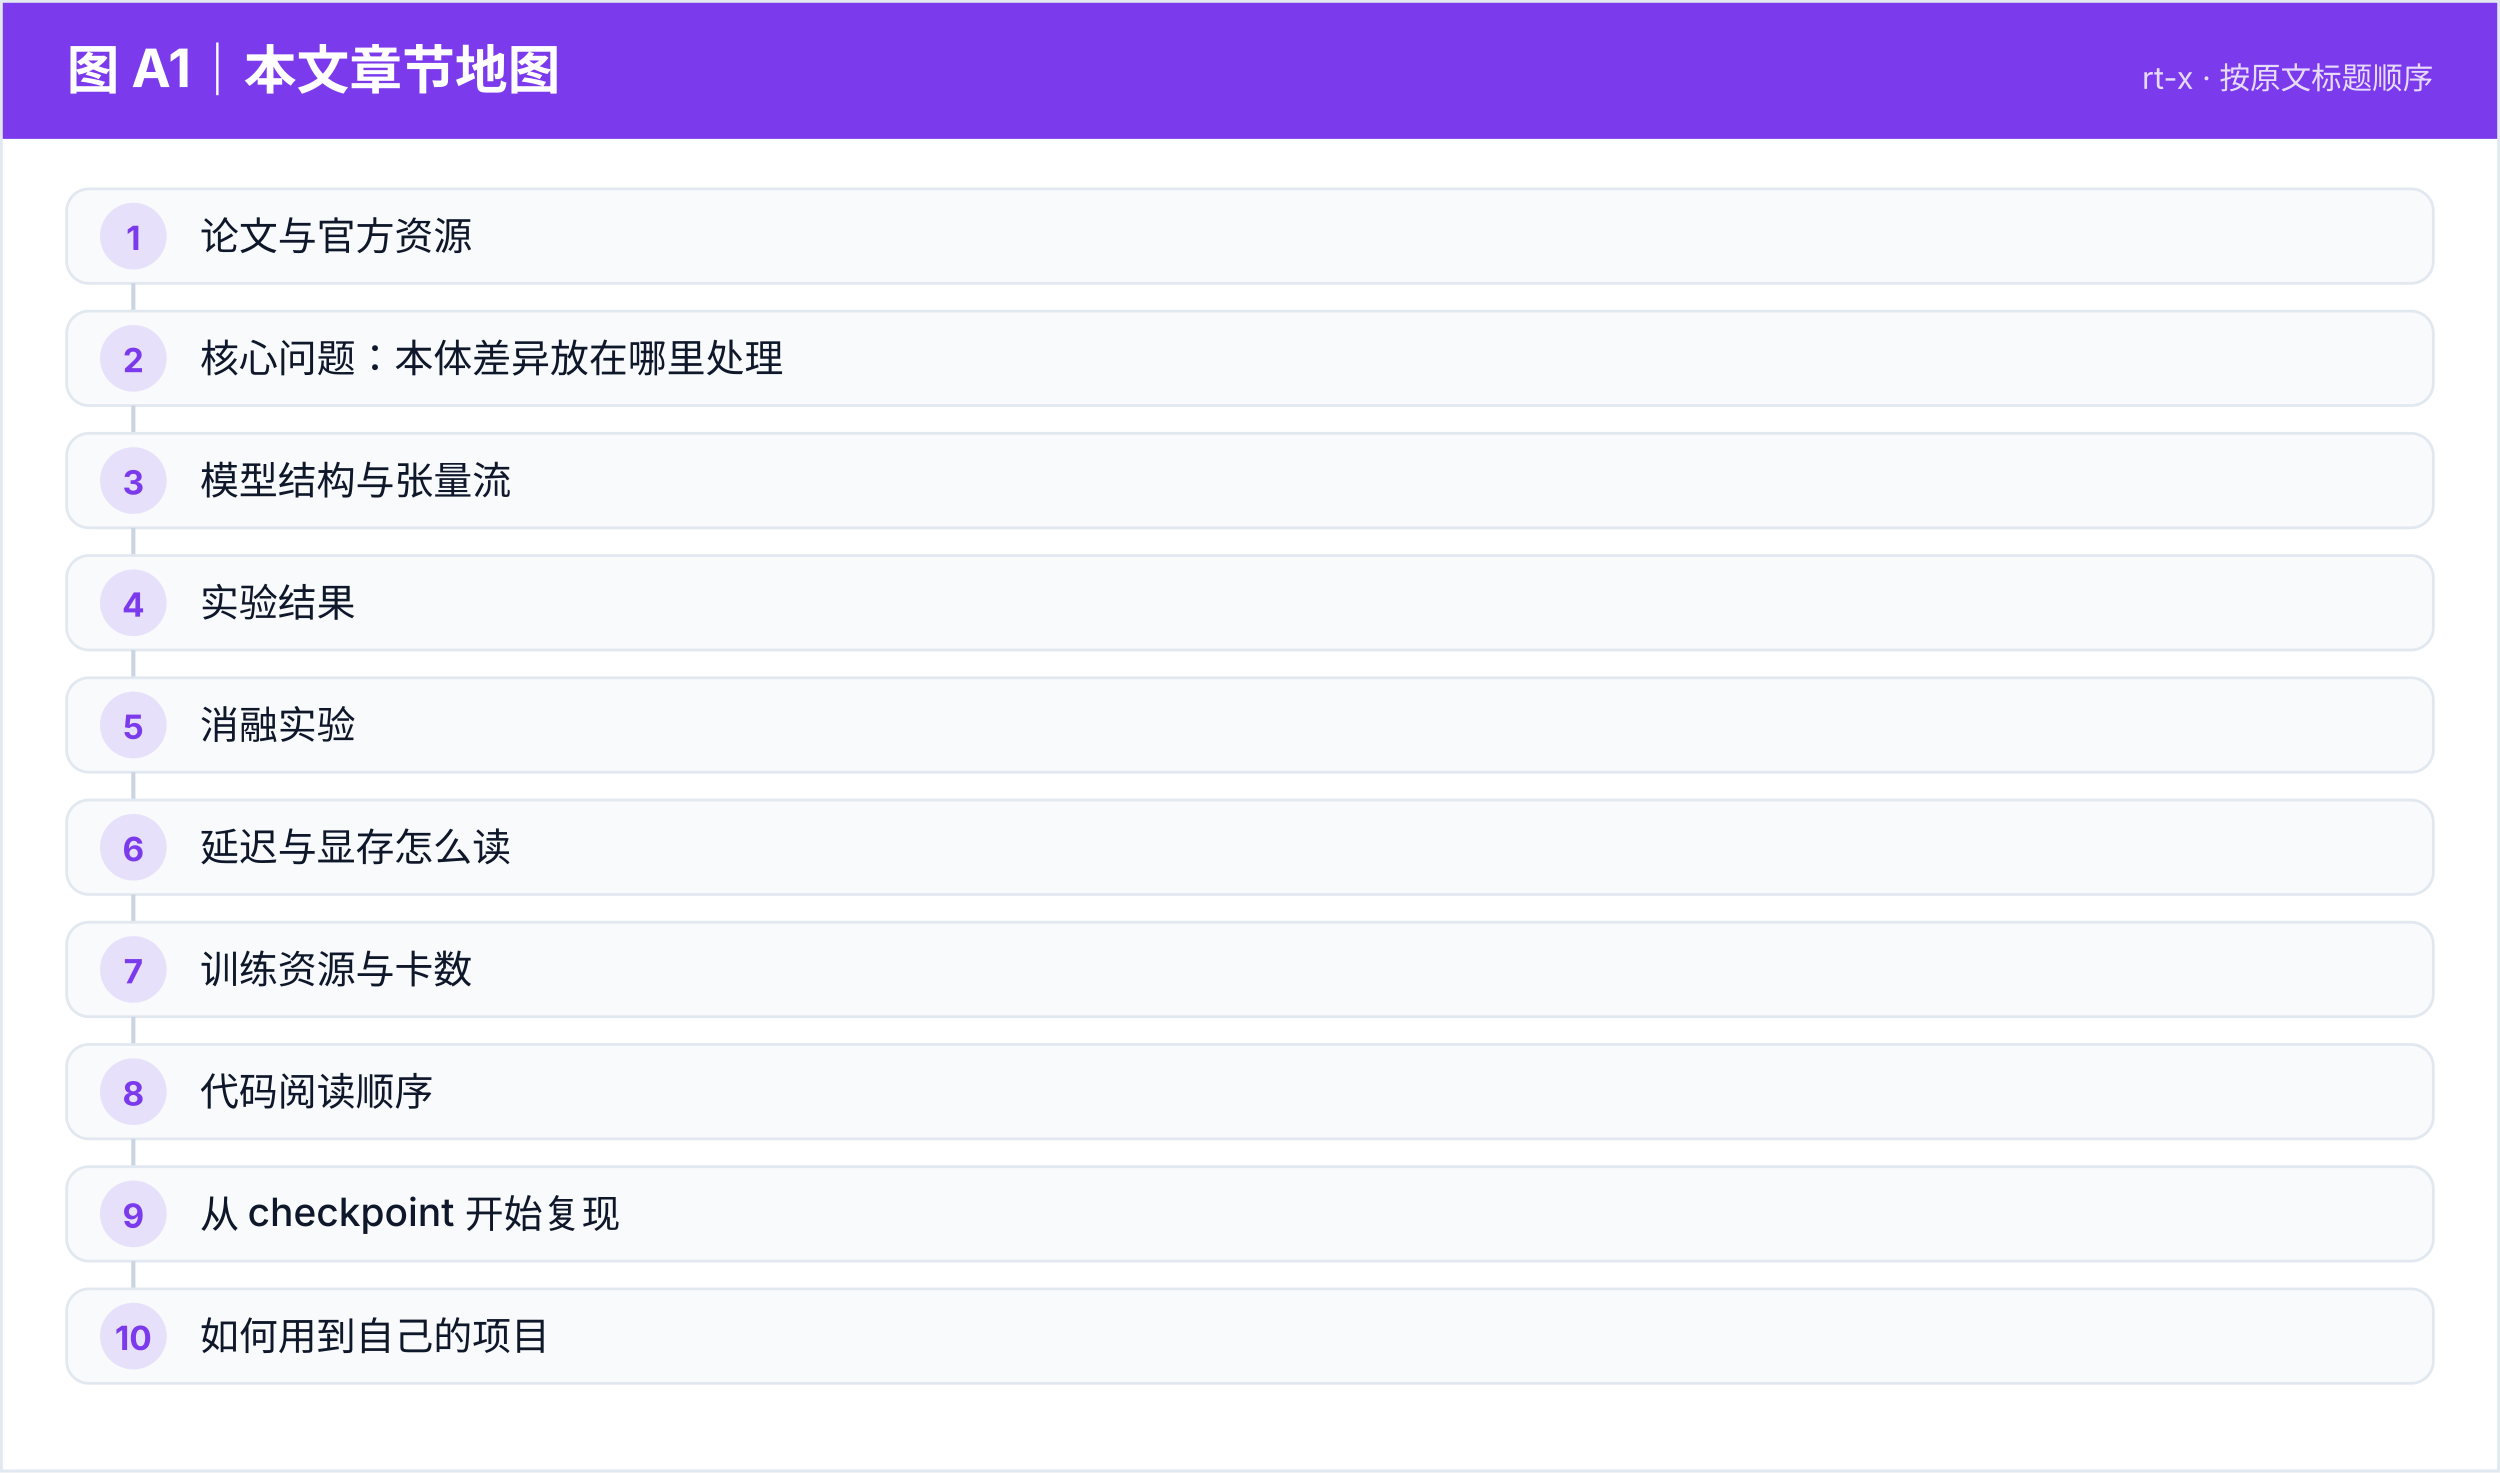
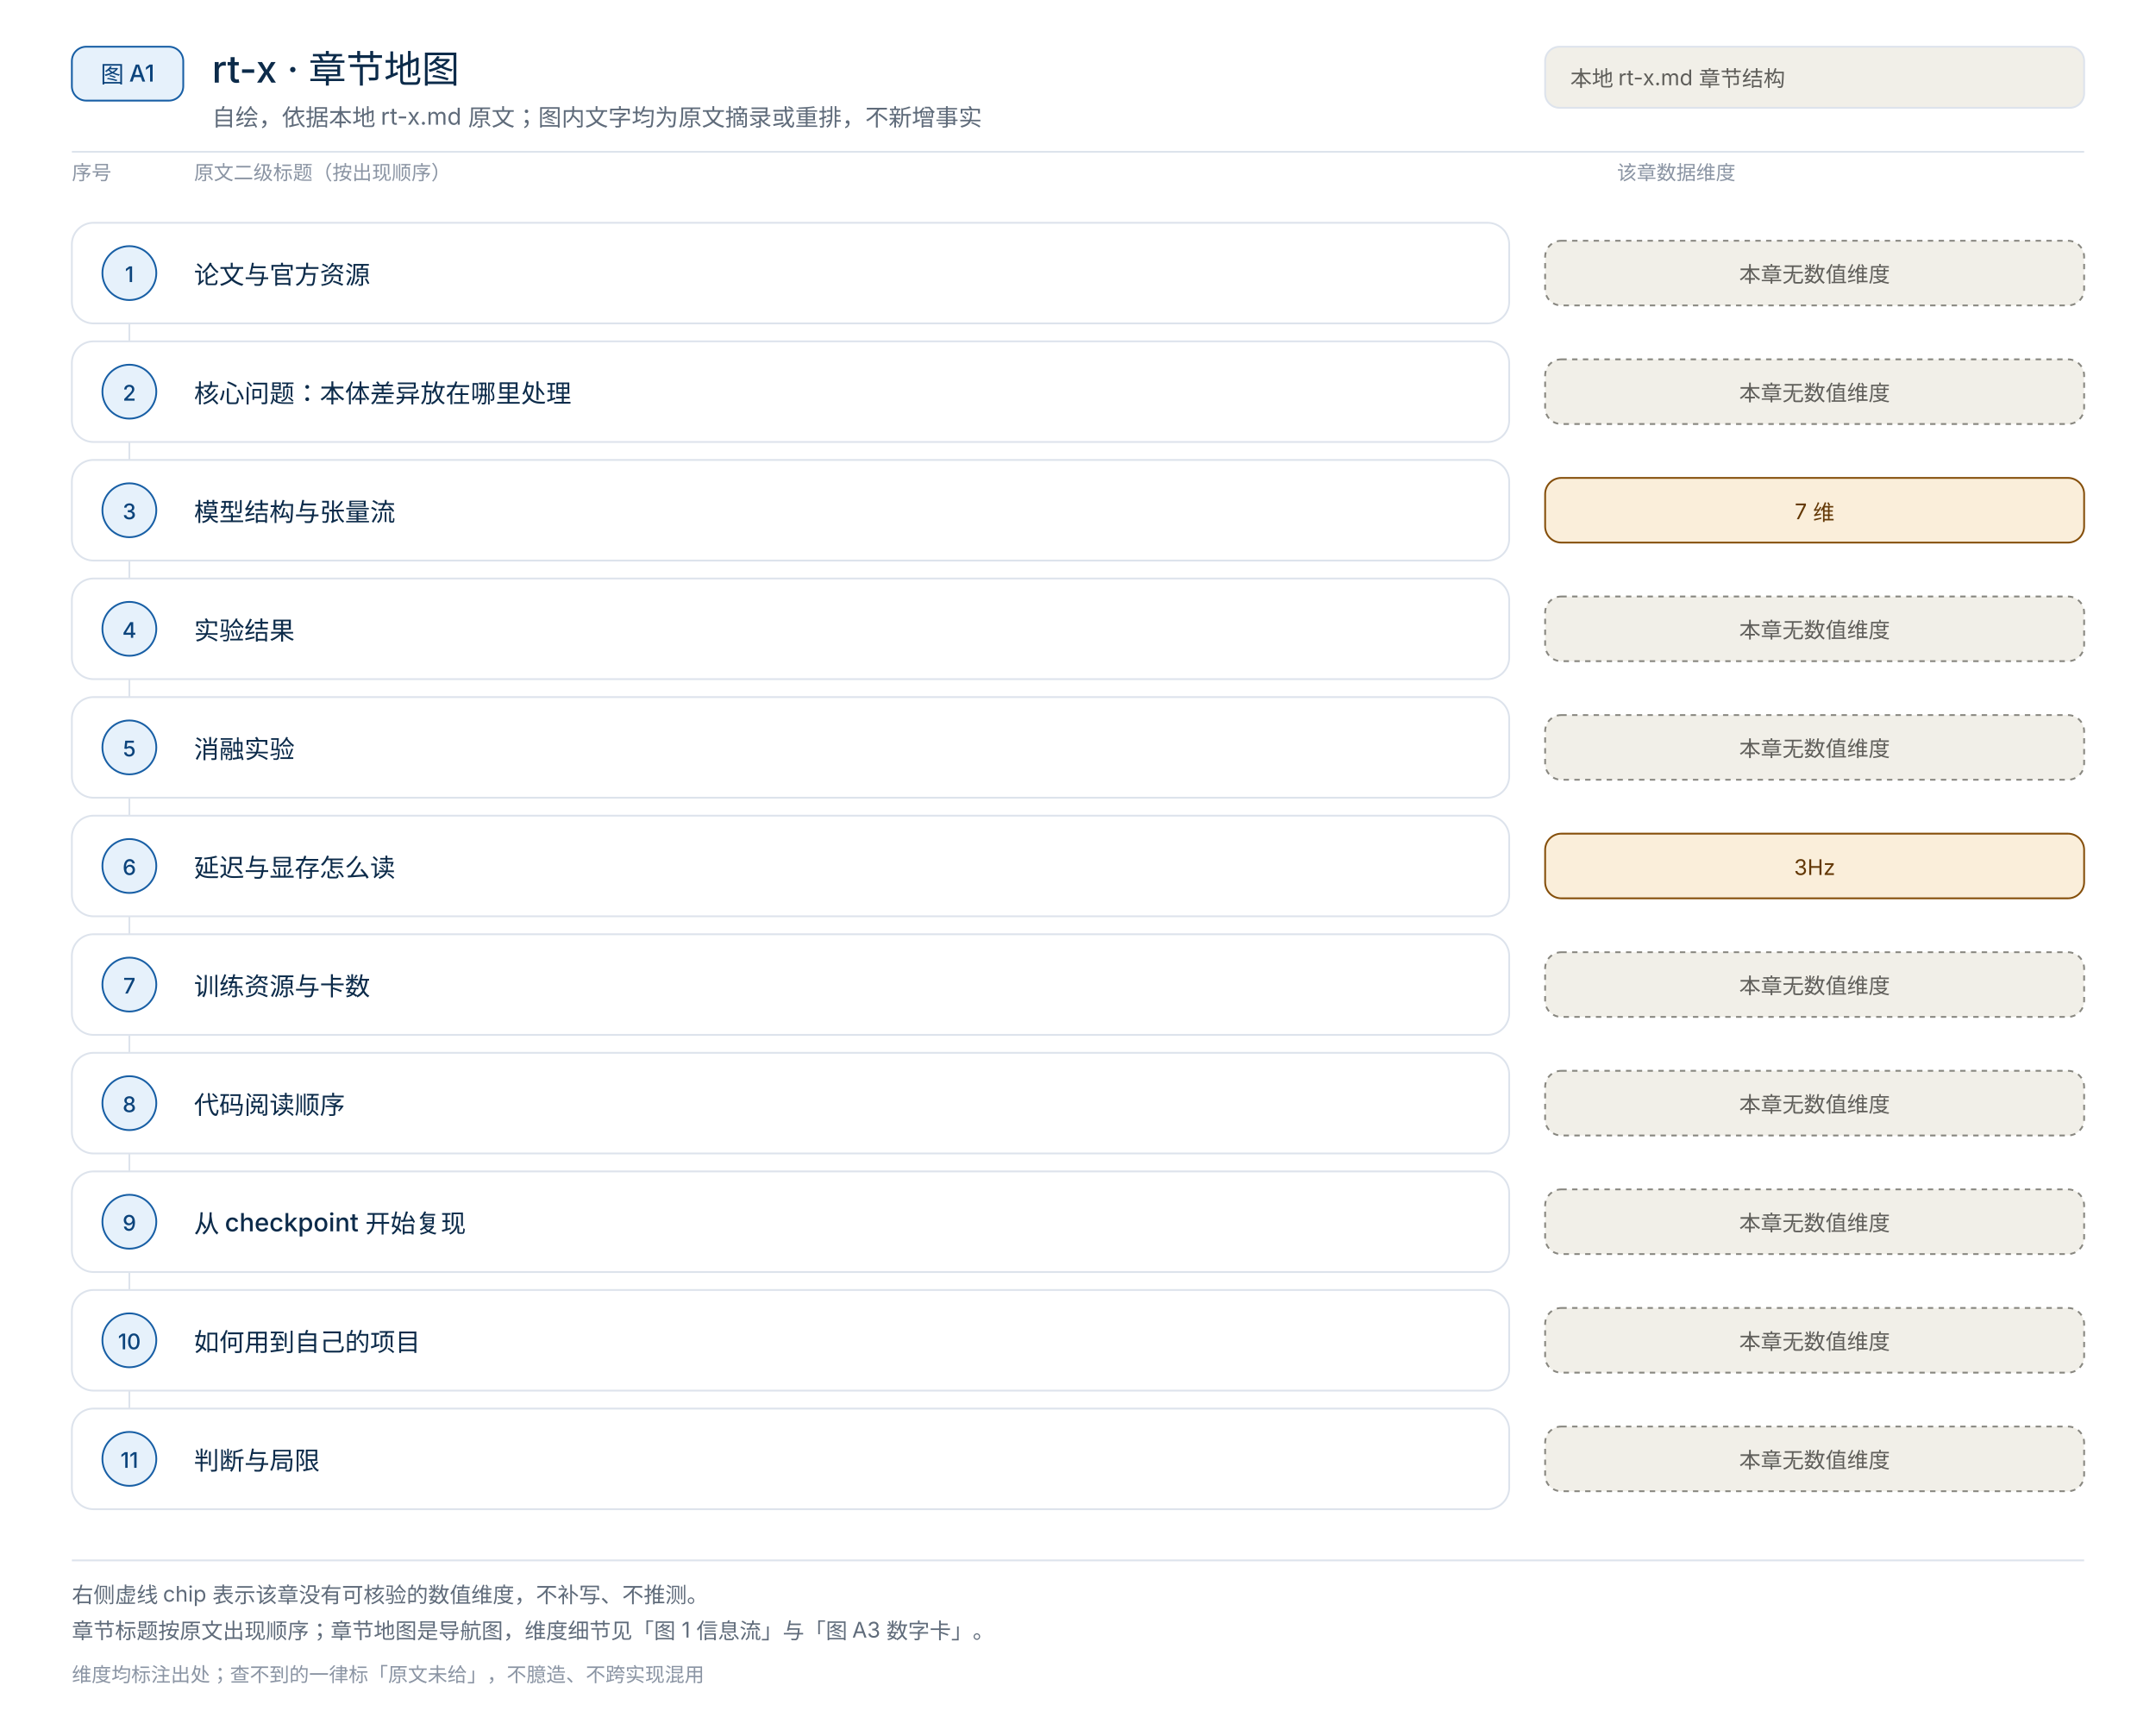
- <svg xmlns="http://www.w3.org/2000/svg" viewBox="0 0 900 530" width="900" height="530" font-family="PingFang SC, -apple-system, BlinkMacSystemFont, Microsoft YaHei, sans-serif">
-   <rect width="900" height="530" fill="#ffffff" />
-   <rect x="0" y="0" width="900" height="50" fill="#7c3aed" />
-   <text x="24" y="32" font-size="19" fill="#ffffff" font-weight="700" text-anchor="start">图 A1｜本文章节地图</text>
-   <text x="876" y="32" font-size="11" fill="#ffffff" font-weight="400" text-anchor="end" opacity="0.82">rt-x · 按原文标题顺序</text>
-   <rect x="24" y="68" width="852" height="34" rx="8" fill="#f8fafc" stroke="#e2e8f0" />
-   <circle cx="48" cy="85" r="12" fill="#7c3aed" opacity="0.14" />
-   <text x="48" y="90" font-size="12" fill="#7c3aed" font-weight="700" text-anchor="middle">1</text>
-   <text x="72" y="90" font-size="14" fill="#0f172a" font-weight="500" text-anchor="start">论文与官方资源</text>
-   <path d="M48 102 L48 112" stroke="#cbd5e1" stroke-width="1.5" />
-   <rect x="24" y="112" width="852" height="34" rx="8" fill="#f8fafc" stroke="#e2e8f0" />
-   <circle cx="48" cy="129" r="12" fill="#7c3aed" opacity="0.14" />
-   <text x="48" y="134" font-size="12" fill="#7c3aed" font-weight="700" text-anchor="middle">2</text>
-   <text x="72" y="134" font-size="14" fill="#0f172a" font-weight="500" text-anchor="start">核心问题：本体差异放在哪里处理</text>
-   <path d="M48 146 L48 156" stroke="#cbd5e1" stroke-width="1.5" />
-   <rect x="24" y="156" width="852" height="34" rx="8" fill="#f8fafc" stroke="#e2e8f0" />
-   <circle cx="48" cy="173" r="12" fill="#7c3aed" opacity="0.14" />
-   <text x="48" y="178" font-size="12" fill="#7c3aed" font-weight="700" text-anchor="middle">3</text>
-   <text x="72" y="178" font-size="14" fill="#0f172a" font-weight="500" text-anchor="start">模型结构与张量流</text>
-   <path d="M48 190 L48 200" stroke="#cbd5e1" stroke-width="1.5" />
-   <rect x="24" y="200" width="852" height="34" rx="8" fill="#f8fafc" stroke="#e2e8f0" />
-   <circle cx="48" cy="217" r="12" fill="#7c3aed" opacity="0.14" />
-   <text x="48" y="222" font-size="12" fill="#7c3aed" font-weight="700" text-anchor="middle">4</text>
-   <text x="72" y="222" font-size="14" fill="#0f172a" font-weight="500" text-anchor="start">实验结果</text>
-   <path d="M48 234 L48 244" stroke="#cbd5e1" stroke-width="1.5" />
-   <rect x="24" y="244" width="852" height="34" rx="8" fill="#f8fafc" stroke="#e2e8f0" />
-   <circle cx="48" cy="261" r="12" fill="#7c3aed" opacity="0.14" />
-   <text x="48" y="266" font-size="12" fill="#7c3aed" font-weight="700" text-anchor="middle">5</text>
-   <text x="72" y="266" font-size="14" fill="#0f172a" font-weight="500" text-anchor="start">消融实验</text>
-   <path d="M48 278 L48 288" stroke="#cbd5e1" stroke-width="1.5" />
-   <rect x="24" y="288" width="852" height="34" rx="8" fill="#f8fafc" stroke="#e2e8f0" />
-   <circle cx="48" cy="305" r="12" fill="#7c3aed" opacity="0.14" />
-   <text x="48" y="310" font-size="12" fill="#7c3aed" font-weight="700" text-anchor="middle">6</text>
-   <text x="72" y="310" font-size="14" fill="#0f172a" font-weight="500" text-anchor="start">延迟与显存怎么读</text>
-   <path d="M48 322 L48 332" stroke="#cbd5e1" stroke-width="1.5" />
-   <rect x="24" y="332" width="852" height="34" rx="8" fill="#f8fafc" stroke="#e2e8f0" />
-   <circle cx="48" cy="349" r="12" fill="#7c3aed" opacity="0.14" />
-   <text x="48" y="354" font-size="12" fill="#7c3aed" font-weight="700" text-anchor="middle">7</text>
-   <text x="72" y="354" font-size="14" fill="#0f172a" font-weight="500" text-anchor="start">训练资源与卡数</text>
-   <path d="M48 366 L48 376" stroke="#cbd5e1" stroke-width="1.5" />
-   <rect x="24" y="376" width="852" height="34" rx="8" fill="#f8fafc" stroke="#e2e8f0" />
-   <circle cx="48" cy="393" r="12" fill="#7c3aed" opacity="0.14" />
-   <text x="48" y="398" font-size="12" fill="#7c3aed" font-weight="700" text-anchor="middle">8</text>
-   <text x="72" y="398" font-size="14" fill="#0f172a" font-weight="500" text-anchor="start">代码阅读顺序</text>
-   <path d="M48 410 L48 420" stroke="#cbd5e1" stroke-width="1.5" />
-   <rect x="24" y="420" width="852" height="34" rx="8" fill="#f8fafc" stroke="#e2e8f0" />
-   <circle cx="48" cy="437" r="12" fill="#7c3aed" opacity="0.14" />
-   <text x="48" y="442" font-size="12" fill="#7c3aed" font-weight="700" text-anchor="middle">9</text>
-   <text x="72" y="442" font-size="14" fill="#0f172a" font-weight="500" text-anchor="start">从 checkpoint 开始复现</text>
-   <path d="M48 454 L48 464" stroke="#cbd5e1" stroke-width="1.5" />
-   <rect x="24" y="464" width="852" height="34" rx="8" fill="#f8fafc" stroke="#e2e8f0" />
-   <circle cx="48" cy="481" r="12" fill="#7c3aed" opacity="0.14" />
-   <text x="48" y="486" font-size="12" fill="#7c3aed" font-weight="700" text-anchor="middle">10</text>
-   <text x="72" y="486" font-size="14" fill="#0f172a" font-weight="500" text-anchor="start">如何用到自己的项目</text>
-   <rect x="0.5" y="0.5" width="899" height="529" fill="none" stroke="#e2e8f0" />
+ <svg xmlns="http://www.w3.org/2000/svg" width="1200" height="966" viewBox="0 0 1200 966" role="img">
+   <defs>
+     <marker id="arrow" viewBox="0 0 10 10" refX="8" refY="5" markerWidth="6" markerHeight="6" orient="auto-start-reverse">
+       <path d="M2 1L8 5L2 9" fill="none" stroke="#185FA5" stroke-width="1.6" stroke-linecap="round" stroke-linejoin="round" />
+     </marker>
+   </defs>
+   <rect x="0" y="0" width="1200" height="966" rx="0" fill="#FFFFFF" stroke="#FFFFFF" stroke-width="1" />
+   <text x="118" y="46" font-family="-apple-system,BlinkMacSystemFont,'PingFang SC','Microsoft YaHei',sans-serif" font-size="21" font-weight="500" fill="#0C2B4A" text-anchor="start">rt-x · 章节地图</text>
+   <text x="118" y="70" font-family="-apple-system,BlinkMacSystemFont,'PingFang SC','Microsoft YaHei',sans-serif" font-size="13" font-weight="400" fill="#5F6B7A" text-anchor="start">自绘，依据本地 rt-x.md 原文；图内文字均为原文摘录或重排，不新增事实</text>
+   <rect x="40" y="84" width="1120" height="1" rx="0" fill="#DDE3EC" stroke="#DDE3EC" stroke-width="0" />
+   <rect x="860" y="26" width="300" height="34" rx="8" fill="#F1EFE8" stroke="#DDE3EC" stroke-width="1" />
+   <text x="874" y="48" font-family="-apple-system,BlinkMacSystemFont,'PingFang SC','Microsoft YaHei',sans-serif" font-size="12" font-weight="400" fill="#5F5E5A" text-anchor="start">本地 rt-x.md 章节结构</text>
+   <rect x="40" y="26" width="62" height="30" rx="8" fill="#E6F1FB" stroke="#185FA5" stroke-width="1" />
+   <text x="71" y="46" font-family="-apple-system,BlinkMacSystemFont,'PingFang SC','Microsoft YaHei',sans-serif" font-size="13" font-weight="500" fill="#0C447C" text-anchor="middle">图 A1</text>
+   <text x="40" y="100" font-family="-apple-system,BlinkMacSystemFont,'PingFang SC','Microsoft YaHei',sans-serif" font-size="11" font-weight="400" fill="#8A94A3" text-anchor="start">序号</text>
+   <text x="108" y="100" font-family="-apple-system,BlinkMacSystemFont,'PingFang SC','Microsoft YaHei',sans-serif" font-size="11" font-weight="400" fill="#8A94A3" text-anchor="start">原文二级标题（按出现顺序）</text>
+   <text x="900" y="100" font-family="-apple-system,BlinkMacSystemFont,'PingFang SC','Microsoft YaHei',sans-serif" font-size="11" font-weight="400" fill="#8A94A3" text-anchor="start">该章数据维度</text>
+   <rect x="40" y="124" width="800" height="56" rx="12" fill="#FFFFFF" stroke="#DDE3EC" stroke-width="1" />
+   <circle cx="72" cy="152" r="15" fill="#E6F1FB" stroke="#185FA5" stroke-width="1" />
+   <text x="72" y="157" font-family="-apple-system,BlinkMacSystemFont,'PingFang SC','Microsoft YaHei',sans-serif" font-size="12" font-weight="500" fill="#0C447C" text-anchor="middle">1</text>
+   <text x="108" y="158" font-family="-apple-system,BlinkMacSystemFont,'PingFang SC','Microsoft YaHei',sans-serif" font-size="14" font-weight="500" fill="#0C2B4A" text-anchor="start">论文与官方资源</text>
+   <rect x="860" y="134" width="300" height="36" rx="9" fill="#F1EFE8" stroke="#888780" stroke-width="1" stroke-dasharray="3 3" />
+   <text x="1010" y="157" font-family="-apple-system,BlinkMacSystemFont,'PingFang SC','Microsoft YaHei',sans-serif" font-size="12" font-weight="400" fill="#5F5E5A" text-anchor="middle">本章无数值维度</text>
+   <path d="M72 180 L72 190" fill="none" stroke="#DDE3EC" stroke-width="1" />
+   <rect x="40" y="190" width="800" height="56" rx="12" fill="#FFFFFF" stroke="#DDE3EC" stroke-width="1" />
+   <circle cx="72" cy="218" r="15" fill="#E6F1FB" stroke="#185FA5" stroke-width="1" />
+   <text x="72" y="223" font-family="-apple-system,BlinkMacSystemFont,'PingFang SC','Microsoft YaHei',sans-serif" font-size="12" font-weight="500" fill="#0C447C" text-anchor="middle">2</text>
+   <text x="108" y="224" font-family="-apple-system,BlinkMacSystemFont,'PingFang SC','Microsoft YaHei',sans-serif" font-size="14" font-weight="500" fill="#0C2B4A" text-anchor="start">核心问题：本体差异放在哪里处理</text>
+   <rect x="860" y="200" width="300" height="36" rx="9" fill="#F1EFE8" stroke="#888780" stroke-width="1" stroke-dasharray="3 3" />
+   <text x="1010" y="223" font-family="-apple-system,BlinkMacSystemFont,'PingFang SC','Microsoft YaHei',sans-serif" font-size="12" font-weight="400" fill="#5F5E5A" text-anchor="middle">本章无数值维度</text>
+   <path d="M72 246 L72 256" fill="none" stroke="#DDE3EC" stroke-width="1" />
+   <rect x="40" y="256" width="800" height="56" rx="12" fill="#FFFFFF" stroke="#DDE3EC" stroke-width="1" />
+   <circle cx="72" cy="284" r="15" fill="#E6F1FB" stroke="#185FA5" stroke-width="1" />
+   <text x="72" y="289" font-family="-apple-system,BlinkMacSystemFont,'PingFang SC','Microsoft YaHei',sans-serif" font-size="12" font-weight="500" fill="#0C447C" text-anchor="middle">3</text>
+   <text x="108" y="290" font-family="-apple-system,BlinkMacSystemFont,'PingFang SC','Microsoft YaHei',sans-serif" font-size="14" font-weight="500" fill="#0C2B4A" text-anchor="start">模型结构与张量流</text>
+   <rect x="860" y="266" width="300" height="36" rx="9" fill="#FAEEDA" stroke="#854F0B" stroke-width="1" />
+   <text x="1010" y="289" font-family="-apple-system,BlinkMacSystemFont,'PingFang SC','Microsoft YaHei',sans-serif" font-size="12" font-weight="400" fill="#633806" text-anchor="middle">7 维</text>
+   <path d="M72 312 L72 322" fill="none" stroke="#DDE3EC" stroke-width="1" />
+   <rect x="40" y="322" width="800" height="56" rx="12" fill="#FFFFFF" stroke="#DDE3EC" stroke-width="1" />
+   <circle cx="72" cy="350" r="15" fill="#E6F1FB" stroke="#185FA5" stroke-width="1" />
+   <text x="72" y="355" font-family="-apple-system,BlinkMacSystemFont,'PingFang SC','Microsoft YaHei',sans-serif" font-size="12" font-weight="500" fill="#0C447C" text-anchor="middle">4</text>
+   <text x="108" y="356" font-family="-apple-system,BlinkMacSystemFont,'PingFang SC','Microsoft YaHei',sans-serif" font-size="14" font-weight="500" fill="#0C2B4A" text-anchor="start">实验结果</text>
+   <rect x="860" y="332" width="300" height="36" rx="9" fill="#F1EFE8" stroke="#888780" stroke-width="1" stroke-dasharray="3 3" />
+   <text x="1010" y="355" font-family="-apple-system,BlinkMacSystemFont,'PingFang SC','Microsoft YaHei',sans-serif" font-size="12" font-weight="400" fill="#5F5E5A" text-anchor="middle">本章无数值维度</text>
+   <path d="M72 378 L72 388" fill="none" stroke="#DDE3EC" stroke-width="1" />
+   <rect x="40" y="388" width="800" height="56" rx="12" fill="#FFFFFF" stroke="#DDE3EC" stroke-width="1" />
+   <circle cx="72" cy="416" r="15" fill="#E6F1FB" stroke="#185FA5" stroke-width="1" />
+   <text x="72" y="421" font-family="-apple-system,BlinkMacSystemFont,'PingFang SC','Microsoft YaHei',sans-serif" font-size="12" font-weight="500" fill="#0C447C" text-anchor="middle">5</text>
+   <text x="108" y="422" font-family="-apple-system,BlinkMacSystemFont,'PingFang SC','Microsoft YaHei',sans-serif" font-size="14" font-weight="500" fill="#0C2B4A" text-anchor="start">消融实验</text>
+   <rect x="860" y="398" width="300" height="36" rx="9" fill="#F1EFE8" stroke="#888780" stroke-width="1" stroke-dasharray="3 3" />
+   <text x="1010" y="421" font-family="-apple-system,BlinkMacSystemFont,'PingFang SC','Microsoft YaHei',sans-serif" font-size="12" font-weight="400" fill="#5F5E5A" text-anchor="middle">本章无数值维度</text>
+   <path d="M72 444 L72 454" fill="none" stroke="#DDE3EC" stroke-width="1" />
+   <rect x="40" y="454" width="800" height="56" rx="12" fill="#FFFFFF" stroke="#DDE3EC" stroke-width="1" />
+   <circle cx="72" cy="482" r="15" fill="#E6F1FB" stroke="#185FA5" stroke-width="1" />
+   <text x="72" y="487" font-family="-apple-system,BlinkMacSystemFont,'PingFang SC','Microsoft YaHei',sans-serif" font-size="12" font-weight="500" fill="#0C447C" text-anchor="middle">6</text>
+   <text x="108" y="488" font-family="-apple-system,BlinkMacSystemFont,'PingFang SC','Microsoft YaHei',sans-serif" font-size="14" font-weight="500" fill="#0C2B4A" text-anchor="start">延迟与显存怎么读</text>
+   <rect x="860" y="464" width="300" height="36" rx="9" fill="#FAEEDA" stroke="#854F0B" stroke-width="1" />
+   <text x="1010" y="487" font-family="-apple-system,BlinkMacSystemFont,'PingFang SC','Microsoft YaHei',sans-serif" font-size="12" font-weight="400" fill="#633806" text-anchor="middle">3Hz</text>
+   <path d="M72 510 L72 520" fill="none" stroke="#DDE3EC" stroke-width="1" />
+   <rect x="40" y="520" width="800" height="56" rx="12" fill="#FFFFFF" stroke="#DDE3EC" stroke-width="1" />
+   <circle cx="72" cy="548" r="15" fill="#E6F1FB" stroke="#185FA5" stroke-width="1" />
+   <text x="72" y="553" font-family="-apple-system,BlinkMacSystemFont,'PingFang SC','Microsoft YaHei',sans-serif" font-size="12" font-weight="500" fill="#0C447C" text-anchor="middle">7</text>
+   <text x="108" y="554" font-family="-apple-system,BlinkMacSystemFont,'PingFang SC','Microsoft YaHei',sans-serif" font-size="14" font-weight="500" fill="#0C2B4A" text-anchor="start">训练资源与卡数</text>
+   <rect x="860" y="530" width="300" height="36" rx="9" fill="#F1EFE8" stroke="#888780" stroke-width="1" stroke-dasharray="3 3" />
+   <text x="1010" y="553" font-family="-apple-system,BlinkMacSystemFont,'PingFang SC','Microsoft YaHei',sans-serif" font-size="12" font-weight="400" fill="#5F5E5A" text-anchor="middle">本章无数值维度</text>
+   <path d="M72 576 L72 586" fill="none" stroke="#DDE3EC" stroke-width="1" />
+   <rect x="40" y="586" width="800" height="56" rx="12" fill="#FFFFFF" stroke="#DDE3EC" stroke-width="1" />
+   <circle cx="72" cy="614" r="15" fill="#E6F1FB" stroke="#185FA5" stroke-width="1" />
+   <text x="72" y="619" font-family="-apple-system,BlinkMacSystemFont,'PingFang SC','Microsoft YaHei',sans-serif" font-size="12" font-weight="500" fill="#0C447C" text-anchor="middle">8</text>
+   <text x="108" y="620" font-family="-apple-system,BlinkMacSystemFont,'PingFang SC','Microsoft YaHei',sans-serif" font-size="14" font-weight="500" fill="#0C2B4A" text-anchor="start">代码阅读顺序</text>
+   <rect x="860" y="596" width="300" height="36" rx="9" fill="#F1EFE8" stroke="#888780" stroke-width="1" stroke-dasharray="3 3" />
+   <text x="1010" y="619" font-family="-apple-system,BlinkMacSystemFont,'PingFang SC','Microsoft YaHei',sans-serif" font-size="12" font-weight="400" fill="#5F5E5A" text-anchor="middle">本章无数值维度</text>
+   <path d="M72 642 L72 652" fill="none" stroke="#DDE3EC" stroke-width="1" />
+   <rect x="40" y="652" width="800" height="56" rx="12" fill="#FFFFFF" stroke="#DDE3EC" stroke-width="1" />
+   <circle cx="72" cy="680" r="15" fill="#E6F1FB" stroke="#185FA5" stroke-width="1" />
+   <text x="72" y="685" font-family="-apple-system,BlinkMacSystemFont,'PingFang SC','Microsoft YaHei',sans-serif" font-size="12" font-weight="500" fill="#0C447C" text-anchor="middle">9</text>
+   <text x="108" y="686" font-family="-apple-system,BlinkMacSystemFont,'PingFang SC','Microsoft YaHei',sans-serif" font-size="14" font-weight="500" fill="#0C2B4A" text-anchor="start">从 checkpoint 开始复现</text>
+   <rect x="860" y="662" width="300" height="36" rx="9" fill="#F1EFE8" stroke="#888780" stroke-width="1" stroke-dasharray="3 3" />
+   <text x="1010" y="685" font-family="-apple-system,BlinkMacSystemFont,'PingFang SC','Microsoft YaHei',sans-serif" font-size="12" font-weight="400" fill="#5F5E5A" text-anchor="middle">本章无数值维度</text>
+   <path d="M72 708 L72 718" fill="none" stroke="#DDE3EC" stroke-width="1" />
+   <rect x="40" y="718" width="800" height="56" rx="12" fill="#FFFFFF" stroke="#DDE3EC" stroke-width="1" />
+   <circle cx="72" cy="746" r="15" fill="#E6F1FB" stroke="#185FA5" stroke-width="1" />
+   <text x="72" y="751" font-family="-apple-system,BlinkMacSystemFont,'PingFang SC','Microsoft YaHei',sans-serif" font-size="12" font-weight="500" fill="#0C447C" text-anchor="middle">10</text>
+   <text x="108" y="752" font-family="-apple-system,BlinkMacSystemFont,'PingFang SC','Microsoft YaHei',sans-serif" font-size="14" font-weight="500" fill="#0C2B4A" text-anchor="start">如何用到自己的项目</text>
+   <rect x="860" y="728" width="300" height="36" rx="9" fill="#F1EFE8" stroke="#888780" stroke-width="1" stroke-dasharray="3 3" />
+   <text x="1010" y="751" font-family="-apple-system,BlinkMacSystemFont,'PingFang SC','Microsoft YaHei',sans-serif" font-size="12" font-weight="400" fill="#5F5E5A" text-anchor="middle">本章无数值维度</text>
+   <path d="M72 774 L72 784" fill="none" stroke="#DDE3EC" stroke-width="1" />
+   <rect x="40" y="784" width="800" height="56" rx="12" fill="#FFFFFF" stroke="#DDE3EC" stroke-width="1" />
+   <circle cx="72" cy="812" r="15" fill="#E6F1FB" stroke="#185FA5" stroke-width="1" />
+   <text x="72" y="817" font-family="-apple-system,BlinkMacSystemFont,'PingFang SC','Microsoft YaHei',sans-serif" font-size="12" font-weight="500" fill="#0C447C" text-anchor="middle">11</text>
+   <text x="108" y="818" font-family="-apple-system,BlinkMacSystemFont,'PingFang SC','Microsoft YaHei',sans-serif" font-size="14" font-weight="500" fill="#0C2B4A" text-anchor="start">判断与局限</text>
+   <rect x="860" y="794" width="300" height="36" rx="9" fill="#F1EFE8" stroke="#888780" stroke-width="1" stroke-dasharray="3 3" />
+   <text x="1010" y="817" font-family="-apple-system,BlinkMacSystemFont,'PingFang SC','Microsoft YaHei',sans-serif" font-size="12" font-weight="400" fill="#5F5E5A" text-anchor="middle">本章无数值维度</text>
+   <rect x="40" y="868" width="1120" height="1" rx="0" fill="#DDE3EC" stroke="#DDE3EC" stroke-width="0" />
+   <text x="40" y="892" font-family="-apple-system,BlinkMacSystemFont,'PingFang SC','Microsoft YaHei',sans-serif" font-size="12" font-weight="400" fill="#5F6B7A" text-anchor="start">右侧虚线 chip 表示该章没有可核验的数值维度，不补写、不推测。</text>
+   <text x="40" y="912" font-family="-apple-system,BlinkMacSystemFont,'PingFang SC','Microsoft YaHei',sans-serif" font-size="12" font-weight="400" fill="#5F6B7A" text-anchor="start">章节标题按原文出现顺序；章节地图是导航图，维度细节见「图 1 信息流」与「图 A3 数字卡」。</text>
+   <text x="40" y="936" font-family="-apple-system,BlinkMacSystemFont,'PingFang SC','Microsoft YaHei',sans-serif" font-size="11" font-weight="400" fill="#8A94A3" text-anchor="start">维度均标注出处；查不到的一律标「原文未给」，不臆造、不跨实现混用</text>
</svg>
